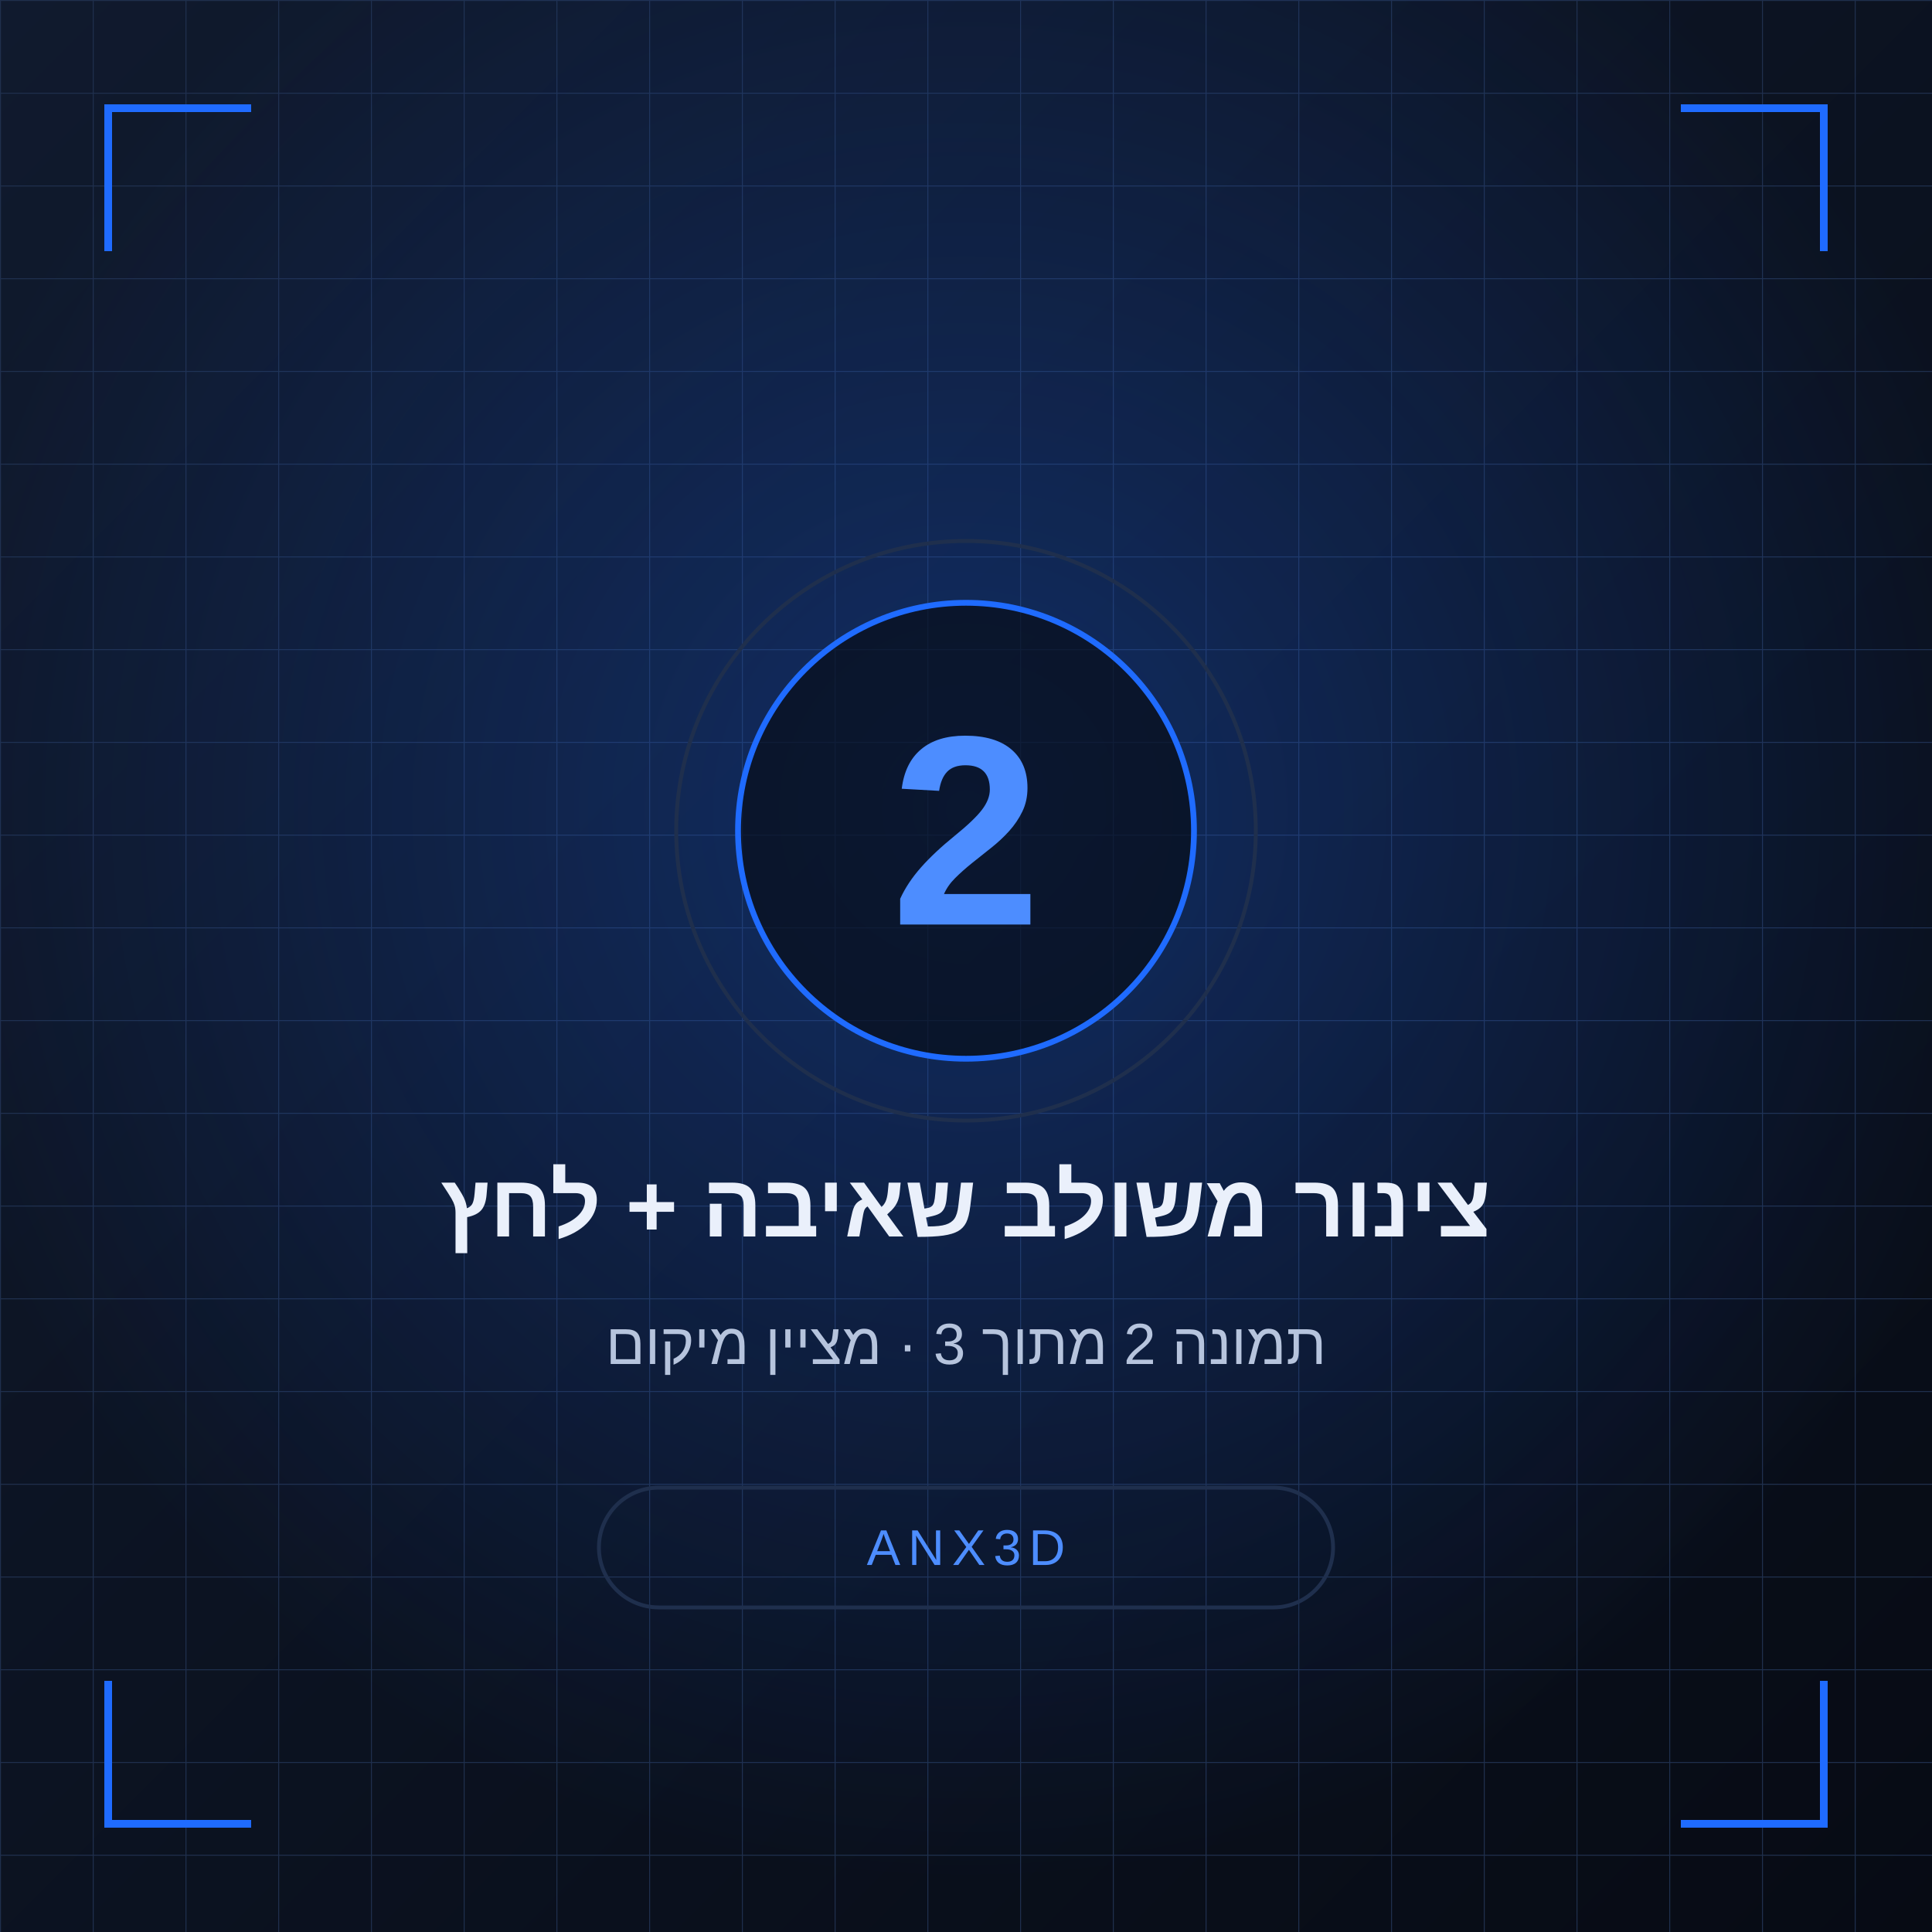
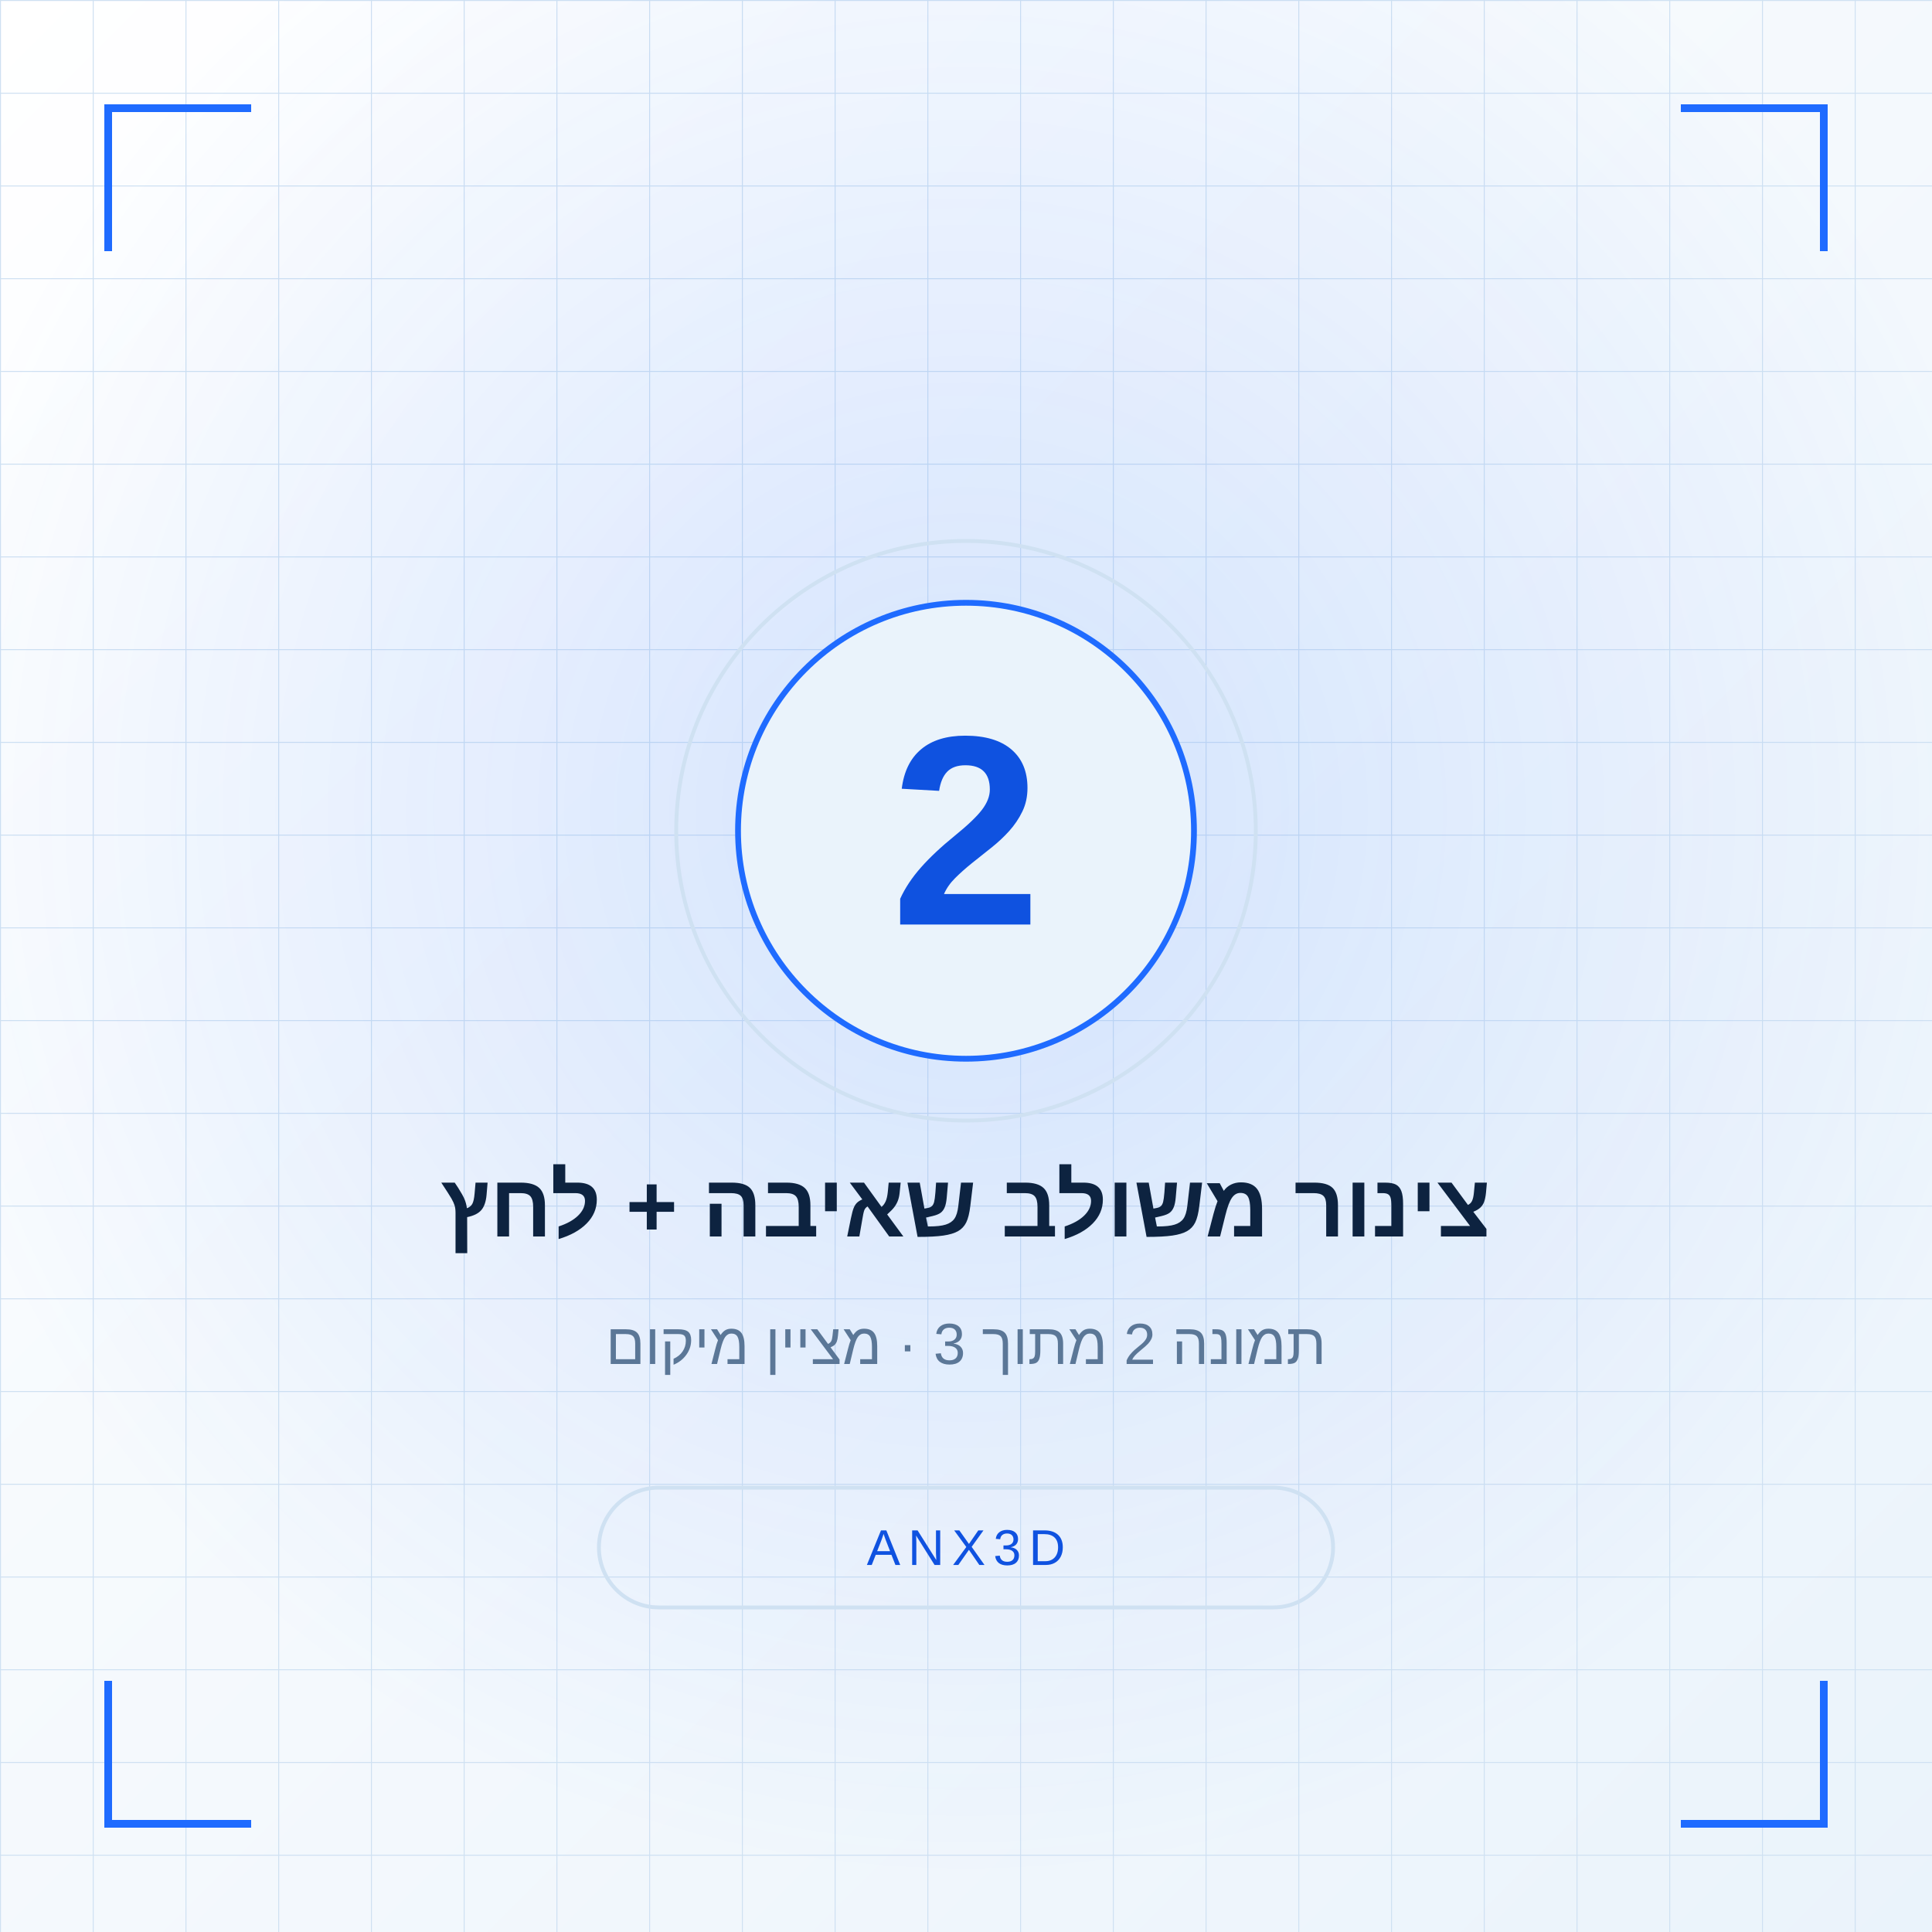
<svg xmlns="http://www.w3.org/2000/svg" width="1000" height="1000" viewBox="0 0 1000 1000" role="img" aria-label="צינור משולב שאיבה + לחץ — תמונה 2 מתוך 3 (מציין מיקום)">
  <defs>
    <linearGradient id="bg" x1="0" y1="0" x2="1" y2="1">
-       <stop offset="0%" stop-color="#101a2e" />
-       <stop offset="100%" stop-color="#070b14" />
+       <stop offset="0%" stop-color="#ffffff" />
+       <stop offset="100%" stop-color="#eaf3fb" />
    </linearGradient>
    <pattern id="grid" width="48" height="48" patternUnits="userSpaceOnUse">
-       <path d="M48 0H0V48" fill="none" stroke="#1f2f4d" stroke-width="1" />
+       <path d="M48 0H0V48" fill="none" stroke="#cfe1f2" stroke-width="1" />
    </pattern>
    <radialGradient id="glow" cx="50%" cy="42%" r="55%">
-       <stop offset="0%" stop-color="#1f6bff" stop-opacity="0.30" />
+       <stop offset="0%" stop-color="#1f6bff" stop-opacity="0.16" />
      <stop offset="100%" stop-color="#1f6bff" stop-opacity="0" />
    </radialGradient>
  </defs>
  <rect width="1000" height="1000" fill="url(#bg)" />
  <rect width="1000" height="1000" fill="url(#grid)" />
  <rect width="1000" height="1000" fill="url(#glow)" />
  <path d="M56 128V56h72" fill="none" stroke="#1f6bff" stroke-width="4" stroke-linecap="square" />
  <path d="M872 56h72v72" fill="none" stroke="#1f6bff" stroke-width="4" stroke-linecap="square" />
  <path d="M944 872v72h-72" fill="none" stroke="#1f6bff" stroke-width="4" stroke-linecap="square" />
  <path d="M128 944H56v-72" fill="none" stroke="#1f6bff" stroke-width="4" stroke-linecap="square" />
-   <circle cx="500" cy="430" r="150" fill="none" stroke="#1f2f4d" stroke-width="2" />
-   <circle cx="500" cy="430" r="118" fill="#070b14" fill-opacity="0.65" stroke="#1f6bff" stroke-width="3" />
-   <text x="500" y="430" text-anchor="middle" dominant-baseline="central" font-family="Heebo, Arial, sans-serif" font-size="140" font-weight="700" fill="#4d8dff">2</text>
-   <text x="500" y="640" text-anchor="middle" direction="rtl" font-family="Heebo, Arial, sans-serif" font-size="46" font-weight="700" fill="#eaf0fb">צינור משולב שאיבה + לחץ</text>
-   <text x="500" y="706" text-anchor="middle" direction="rtl" font-family="Heebo, Arial, sans-serif" font-size="30" fill="#b6c4dd">תמונה 2 מתוך 3 · מציין מיקום</text>
-   <rect x="310" y="770" width="380" height="62" rx="31" fill="none" stroke="#1f2f4d" stroke-width="2" />
-   <text x="500" y="801" text-anchor="middle" dominant-baseline="central" font-family="Heebo, Arial, sans-serif" font-size="26" letter-spacing="4" fill="#4d8dff">ANX3D</text>
+   <circle cx="500" cy="430" r="150" fill="none" stroke="#cfe1f2" stroke-width="2" />
+   <circle cx="500" cy="430" r="118" fill="#eaf3fb" stroke="#1f6bff" stroke-width="3" />
+   <text x="500" y="430" text-anchor="middle" dominant-baseline="central" font-family="Heebo, Arial, sans-serif" font-size="140" font-weight="700" fill="#0f52e0">2</text>
+   <text x="500" y="640" text-anchor="middle" direction="rtl" font-family="Heebo, Arial, sans-serif" font-size="46" font-weight="700" fill="#0d2340">צינור משולב שאיבה + לחץ</text>
+   <text x="500" y="706" text-anchor="middle" direction="rtl" font-family="Heebo, Arial, sans-serif" font-size="30" fill="#5b7797">תמונה 2 מתוך 3 · מציין מיקום</text>
+   <rect x="310" y="770" width="380" height="62" rx="31" fill="none" stroke="#cfe1f2" stroke-width="2" />
+   <text x="500" y="801" text-anchor="middle" dominant-baseline="central" font-family="Heebo, Arial, sans-serif" font-size="26" letter-spacing="4" fill="#0f52e0">ANX3D</text>
</svg>
